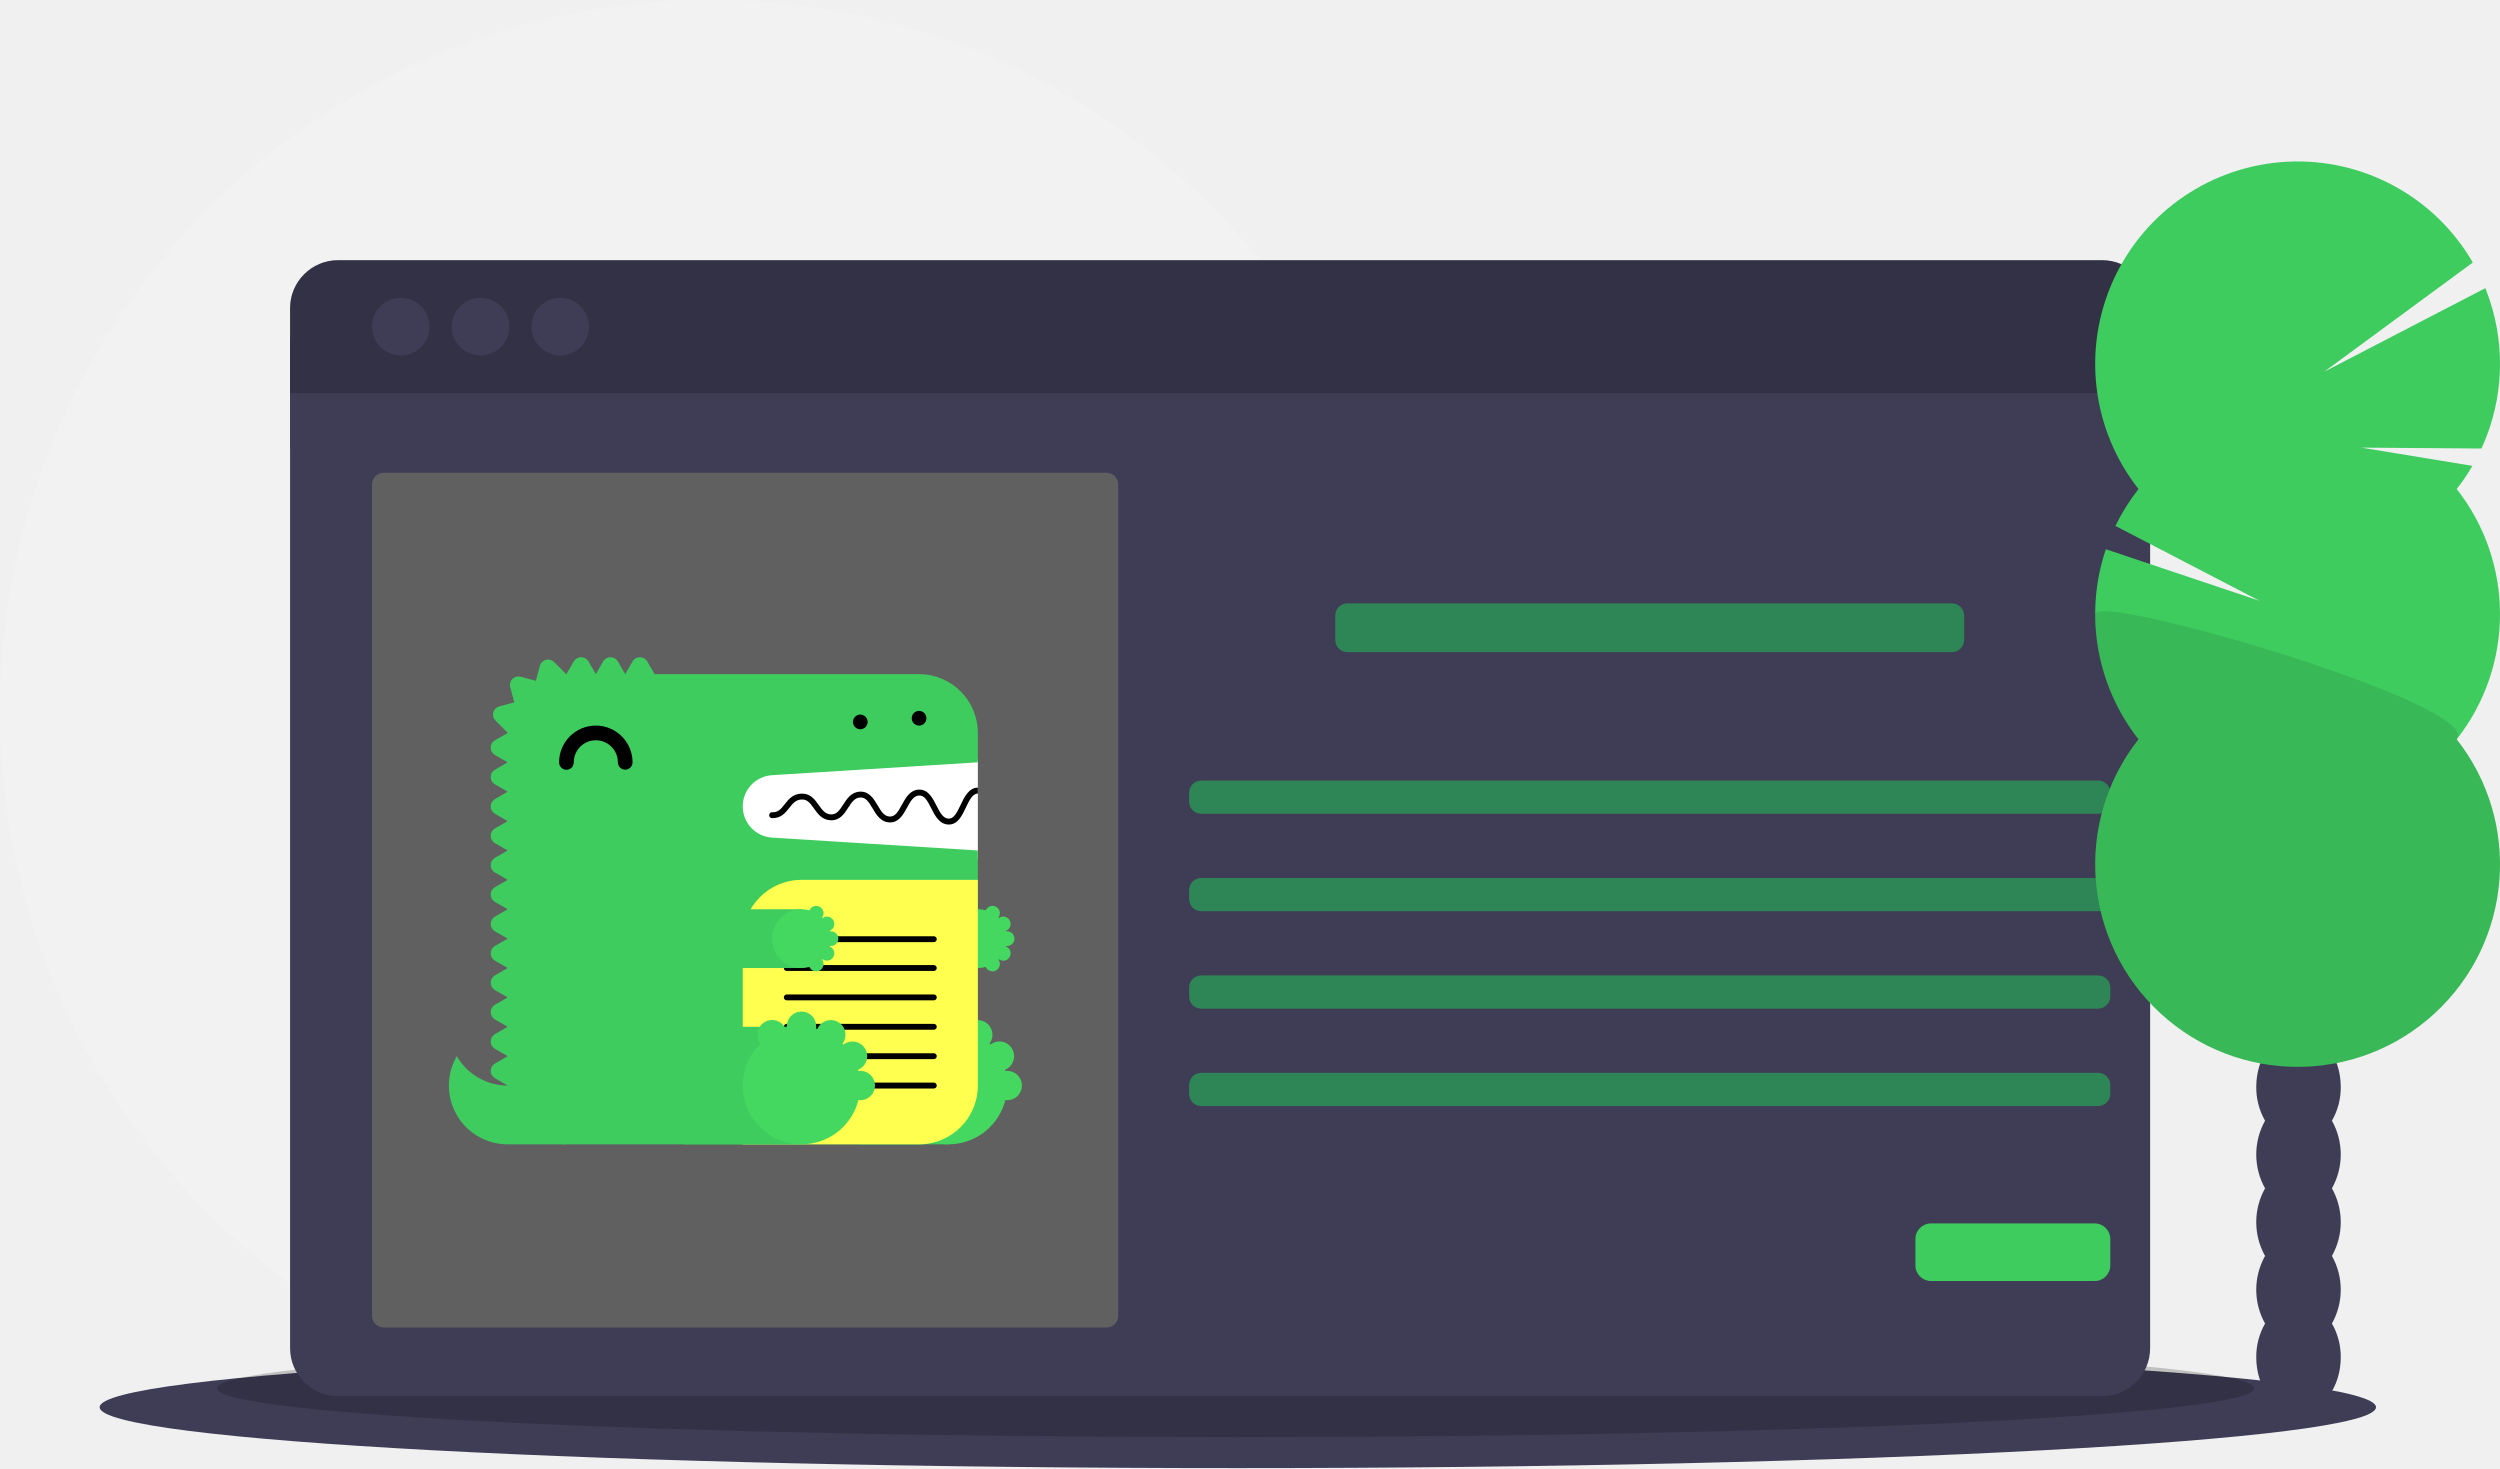
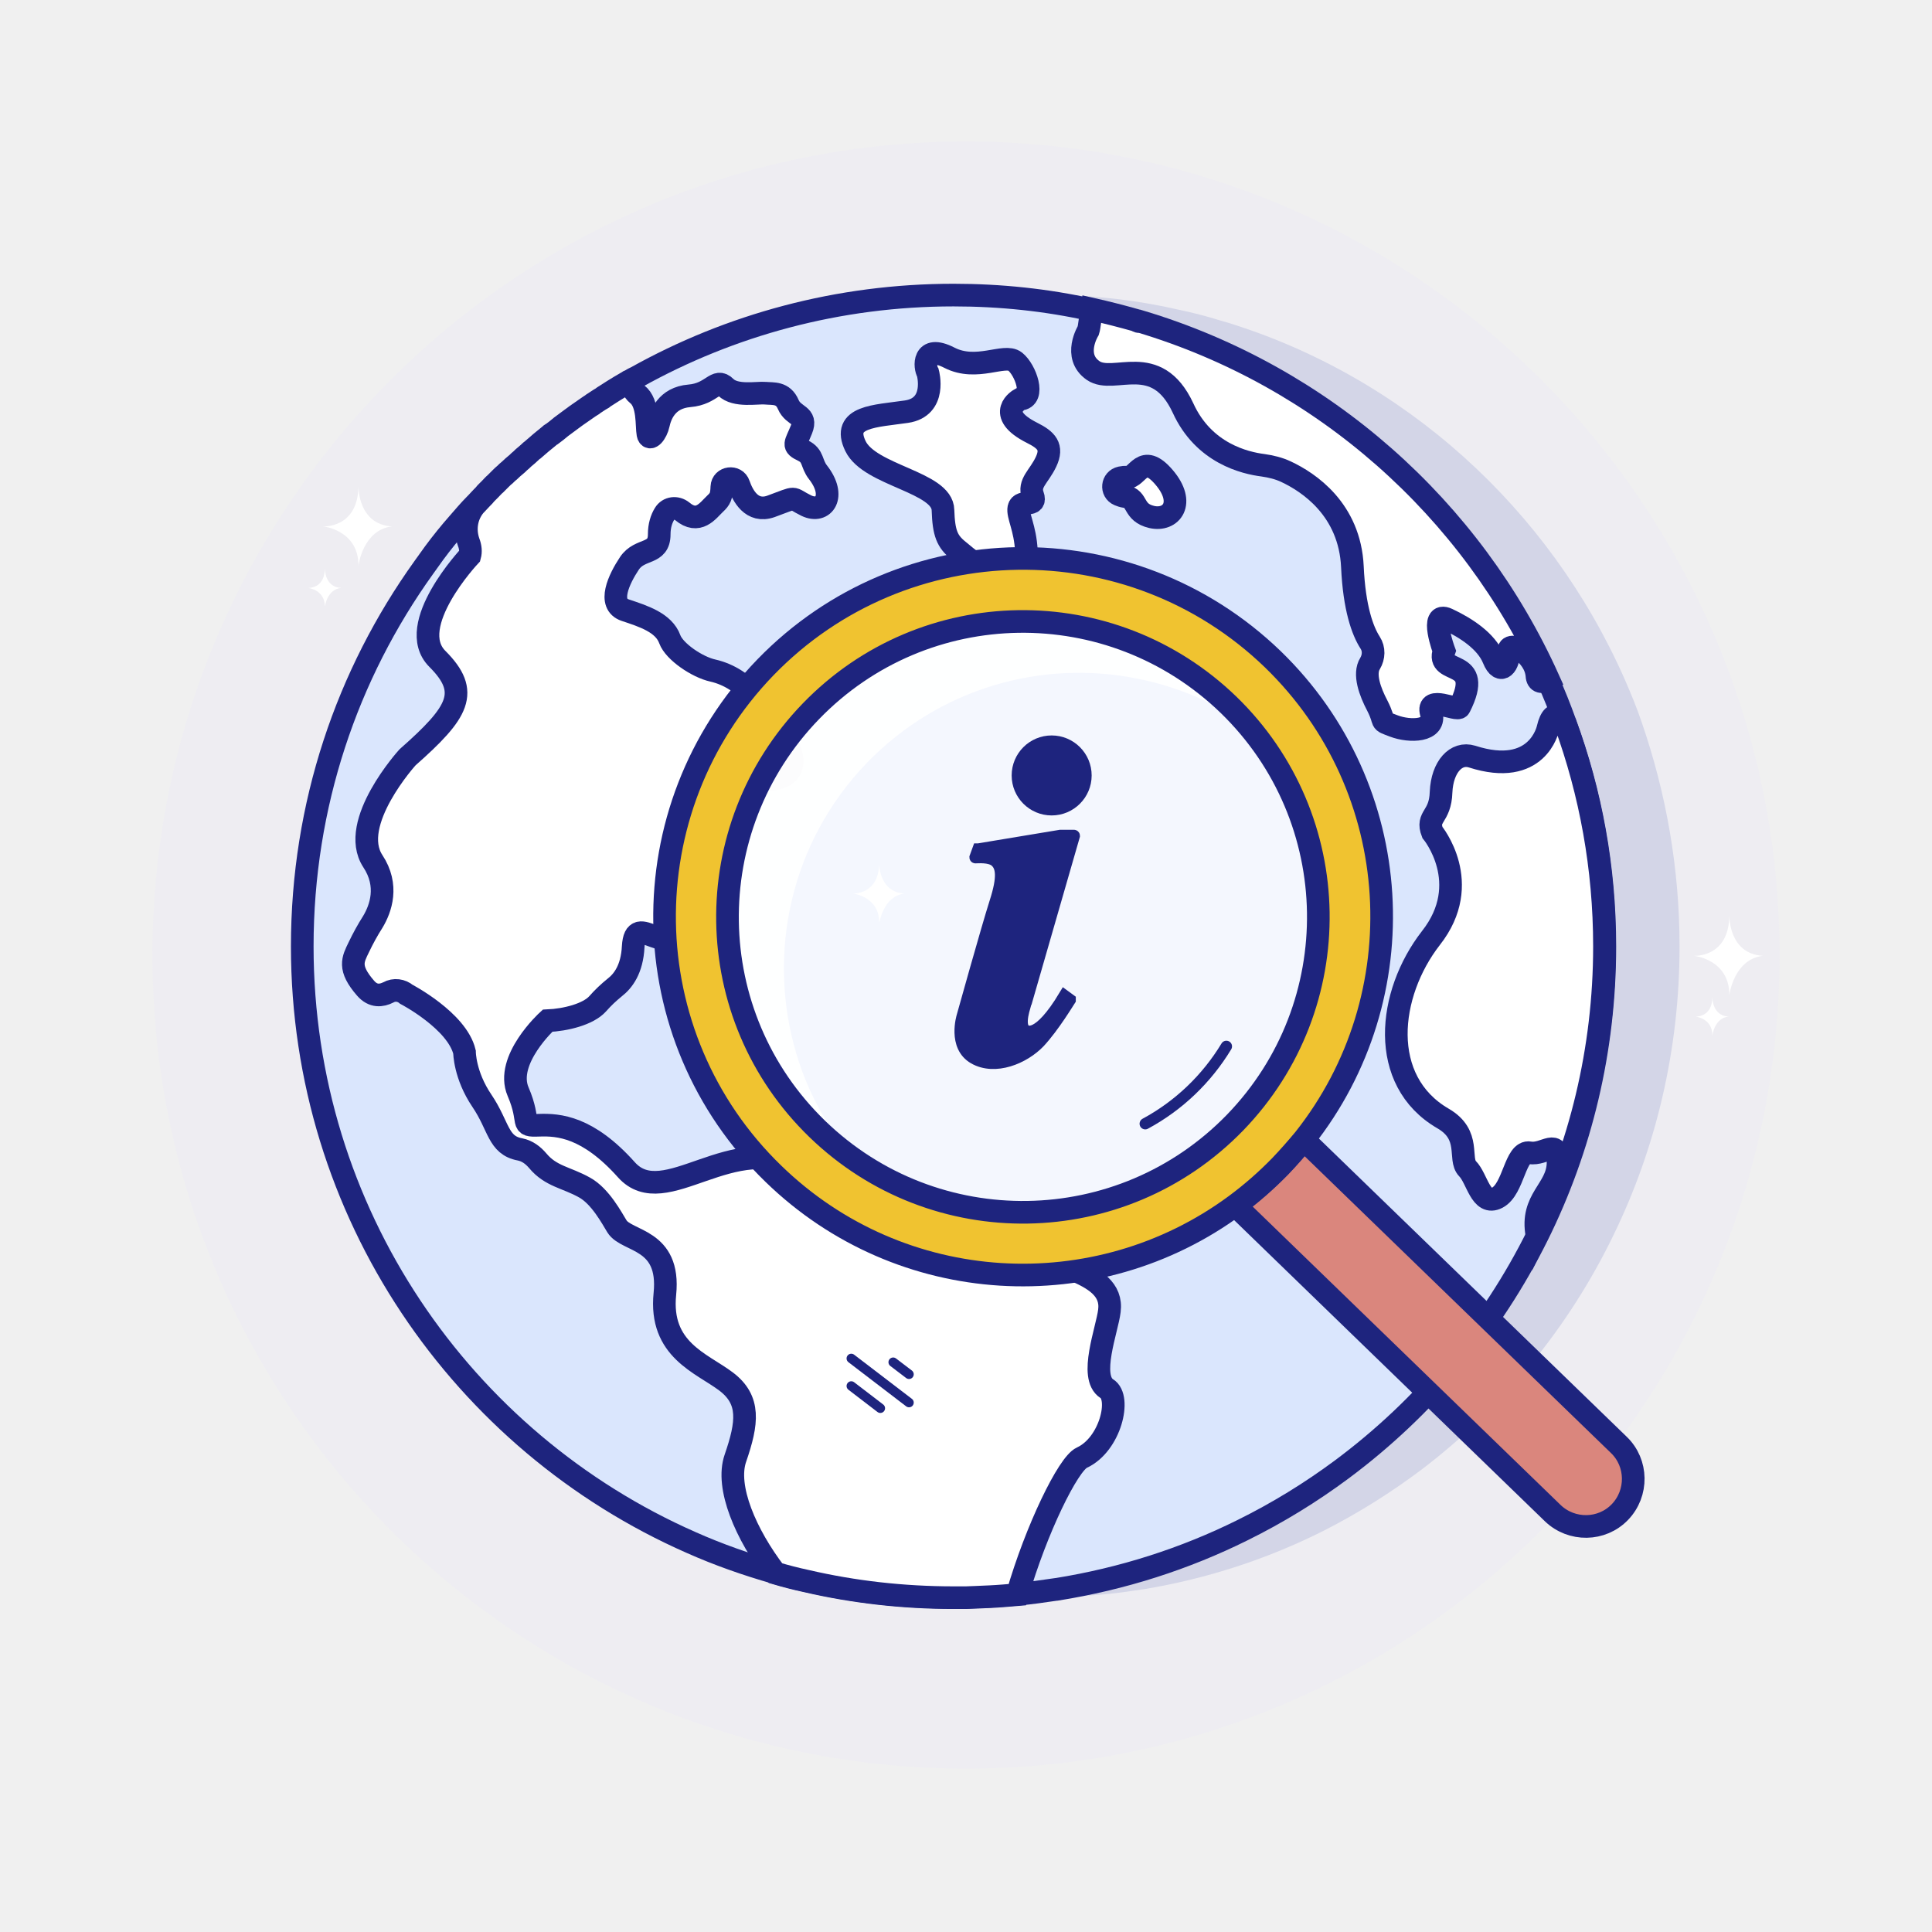
- <svg xmlns="http://www.w3.org/2000/svg" width="1129" height="663" viewBox="0 0 1129 663">
-   <circle cx="321" cy="321" r="321" fill="#f2f2f2" />
-   <ellipse cx="559" cy="635.5" rx="514" ry="27.5" fill="#3f3d56" />
-   <ellipse cx="558" cy="627" rx="460" ry="22" opacity="0.2" />
-   <rect x="131" y="152.5" width="840" height="50" fill="#3f3d56" />
-   <path d="M166.5,727.33A21.67,21.67,0,0,0,188.17,749H984.83A21.67,21.67,0,0,0,1006.5,727.33V296h-840Z" transform="translate(-35.5 -118.5)" fill="#3f3d56" />
-   <path d="M984.83,236H188.17A21.67,21.67,0,0,0,166.5,257.67V296h840V257.67A21.67,21.67,0,0,0,984.83,236Z" transform="translate(-35.5 -118.5)" fill="#3f3d56" />
-   <path d="M984.83,236H188.17A21.67,21.67,0,0,0,166.5,257.67V296h840V257.67A21.67,21.67,0,0,0,984.83,236Z" transform="translate(-35.5 -118.5)" opacity="0.2" />
-   <circle cx="181" cy="147.5" r="13" fill="#3f3d56" />
-   <circle cx="217" cy="147.5" r="13" fill="#3f3d56" />
-   <circle cx="253" cy="147.5" r="13" fill="#3f3d56" />
-   <rect x="168" y="213.5" width="337" height="386" rx="5.335" fill="#606060" />
-   <rect x="603" y="272.5" width="284" height="22" rx="5.476" fill="#2e8555" />
-   <rect x="537" y="352.5" width="416" height="15" rx="5.476" fill="#2e8555" />
-   <rect x="537" y="396.5" width="416" height="15" rx="5.476" fill="#2e8555" />
-   <rect x="537" y="440.5" width="416" height="15" rx="5.476" fill="#2e8555" />
-   <rect x="537" y="484.5" width="416" height="15" rx="5.476" fill="#2e8555" />
-   <rect x="865" y="552.5" width="88" height="26" rx="7.028" fill="#3ecc5f" />
-   <path d="M1088.603,624.616a30.114,30.114,0,0,0,3.983-15.266c0-13.797-8.544-24.981-19.083-24.981s-19.083,11.184-19.083,24.981a30.114,30.114,0,0,0,3.983,15.266,31.248,31.248,0,0,0,0,30.532,31.248,31.248,0,0,0,0,30.532,31.248,31.248,0,0,0,0,30.532,30.114,30.114,0,0,0-3.983,15.266c0,13.797,8.544,24.981,19.083,24.981s19.083-11.184,19.083-24.981a30.114,30.114,0,0,0-3.983-15.266,31.248,31.248,0,0,0,0-30.532,31.248,31.248,0,0,0,0-30.532,31.248,31.248,0,0,0,0-30.532Z" transform="translate(-35.5 -118.5)" fill="#3f3d56" />
-   <ellipse cx="1038.003" cy="460.318" rx="19.083" ry="24.981" fill="#3f3d56" />
-   <ellipse cx="1038.003" cy="429.786" rx="19.083" ry="24.981" fill="#3f3d56" />
-   <path d="M1144.939,339.345a91.611,91.611,0,0,0,7.107-10.461l-50.141-8.235,54.229.403a91.566,91.566,0,0,0,1.746-72.426l-72.754,37.741,67.097-49.321a91.413,91.413,0,1,0-150.971,102.298,91.458,91.458,0,0,0-10.425,16.669l65.087,33.814-69.4-23.292a91.46,91.46,0,0,0,14.738,85.837,91.406,91.406,0,1,0,143.689,0,91.418,91.418,0,0,0,0-113.029Z" transform="translate(-35.5 -118.5)" fill="#3ecc5f" fill-rule="evenodd" />
-   <path d="M981.688,395.859a91.013,91.013,0,0,0,19.561,56.514,91.406,91.406,0,1,0,143.689,0C1157.19,436.821,981.688,385.6,981.688,395.859Z" transform="translate(-35.5 -118.5)" opacity="0.1" />
-   <path d="M365.62,461.436H477.094v45.12H365.62Z" transform="translate(-35.5 -118.5)" fill="#fff" fill-rule="evenodd" />
-   <path d="M264.763,608.741a26.509,26.509,0,0,1-22.962-13.271,26.51,26.51,0,0,0,22.962,39.812H291.304V608.741Z" transform="translate(-35.5 -118.5)" fill="#3ecc5f" fill-rule="evenodd" />
-   <path d="M384.172,468.571l92.922-5.807V449.493a26.541,26.541,0,0,0-26.541-26.541H331.116l-3.318-5.746a3.83,3.83,0,0,0-6.635,0l-3.318,5.746-3.318-5.746a3.83,3.83,0,0,0-6.635,0l-3.318,5.746L301.257,417.205a3.83,3.83,0,0,0-6.635,0L291.304,422.951c-.029,0-.056.004-.086.004l-5.497-5.495a3.829,3.829,0,0,0-6.407,1.717l-1.817,6.773L270.607,424.103a3.83,3.83,0,0,0-4.691,4.693l1.845,6.891-6.771,1.814a3.832,3.832,0,0,0-1.72,6.41l5.497,5.497c0,.028-.004.056-.004.085l-5.746,3.318a3.83,3.83,0,0,0,0,6.635l5.746,3.318L259.016,466.081a3.83,3.83,0,0,0,0,6.635l5.746,3.318-5.746,3.318a3.83,3.83,0,0,0,0,6.635l5.746,3.318-5.746,3.318a3.83,3.83,0,0,0,0,6.635l5.746,3.318-5.746,3.318a3.83,3.83,0,0,0,0,6.635l5.746,3.318-5.746,3.318a3.83,3.83,0,0,0,0,6.635l5.746,3.318-5.746,3.318a3.83,3.83,0,0,0,0,6.635l5.746,3.318-5.746,3.318a3.83,3.83,0,0,0,0,6.635l5.746,3.318L259.016,558.976a3.83,3.83,0,0,0,0,6.635l5.746,3.318-5.746,3.318a3.83,3.83,0,0,0,0,6.635l5.746,3.318-5.746,3.318a3.83,3.83,0,0,0,0,6.635l5.746,3.318-5.746,3.318a3.83,3.83,0,0,0,0,6.635l5.746,3.318A26.541,26.541,0,0,0,291.304,635.283H450.553A26.541,26.541,0,0,0,477.094,608.741V502.575l-92.922-5.807a14.126,14.126,0,0,1,0-28.198" transform="translate(-35.5 -118.5)" fill="#3ecc5f" fill-rule="evenodd" />
-   <path d="M424.011,635.283h39.812V582.2H424.011Z" transform="translate(-35.5 -118.5)" fill="#3ecc5f" fill-rule="evenodd" />
-   <path d="M490.365,602.106a6.602,6.602,0,0,0-.848.085c-.05-.199-.098-.399-.154-.599A6.627,6.627,0,1,0,482.806,590.21q-.22-.225-.445-.446a6.624,6.624,0,1,0-11.397-6.564c-.196-.056-.394-.102-.591-.153a6.64,6.64,0,1,0-13.101,0c-.196.05-.394.097-.591.153a6.628,6.628,0,1,0-11.397,6.564,26.528,26.528,0,1,0,44.231,25.528,6.621,6.621,0,1,0,.848-13.186" transform="translate(-35.5 -118.5)" fill="#44d860" fill-rule="evenodd" />
-   <path d="M437.282,555.658H477.094V529.117H437.282Z" transform="translate(-35.5 -118.5)" fill="#3ecc5f" fill-rule="evenodd" />
-   <path d="M490.365,545.705a3.318,3.318,0,0,0,0-6.635,3.411,3.411,0,0,0-.423.042c-.027-.1-.049-.199-.077-.299a3.319,3.319,0,0,0-1.278-6.379,3.282,3.282,0,0,0-2.001.687q-.109-.113-.223-.223a3.282,3.282,0,0,0,.671-1.983,3.318,3.318,0,0,0-6.37-1.299,13.271,13.271,0,1,0,0,25.541,3.318,3.318,0,0,0,6.37-1.299,3.282,3.282,0,0,0-.671-1.983q.113-.109.223-.223a3.282,3.282,0,0,0,2.001.687,3.318,3.318,0,0,0,1.278-6.379c.028-.098.05-.199.077-.299a3.413,3.413,0,0,0,.423.042" transform="translate(-35.5 -118.5)" fill="#44d860" fill-rule="evenodd" />
-   <path d="M317.845,466.081a3.318,3.318,0,0,1-3.318-3.318,9.953,9.953,0,1,0-19.906,0,3.318,3.318,0,1,1-6.635,0,16.588,16.588,0,1,1,33.177,0,3.318,3.318,0,0,1-3.318,3.318" transform="translate(-35.5 -118.5)" fill-rule="evenodd" />
-   <path d="M370.928,635.283h79.624A26.541,26.541,0,0,0,477.094,608.741v-92.895H397.47a26.541,26.541,0,0,0-26.541,26.541Z" transform="translate(-35.5 -118.5)" fill="#ffff50" fill-rule="evenodd" />
-   <path d="M457.214,556.985H390.808a1.327,1.327,0,0,1,0-2.654h66.407a1.327,1.327,0,0,1,0,2.654m0,26.541H390.808a1.327,1.327,0,1,1,0-2.654h66.407a1.327,1.327,0,0,1,0,2.654m0,26.541H390.808a1.327,1.327,0,1,1,0-2.654h66.407a1.327,1.327,0,0,1,0,2.654m0-66.107H390.808a1.327,1.327,0,0,1,0-2.654h66.407a1.327,1.327,0,0,1,0,2.654m0,26.295H390.808a1.327,1.327,0,0,1,0-2.654h66.407a1.327,1.327,0,0,1,0,2.654m0,26.541H390.808a1.327,1.327,0,0,1,0-2.654h66.407a1.327,1.327,0,0,1,0,2.654M477.094,474.191c-.016,0-.029-.008-.045-.007-4.101.139-6.041,4.241-7.753,7.86-1.786,3.782-3.168,6.241-5.432,6.167-2.507-.09-3.94-2.922-5.458-5.919-1.744-3.442-3.734-7.347-7.913-7.201-4.042.138-5.989,3.708-7.706,6.857-1.827,3.355-3.071,5.395-5.469,5.3-2.557-.093-3.916-2.395-5.489-5.06-1.753-2.967-3.78-6.304-7.878-6.189-3.973.137-5.925,3.165-7.648,5.839-1.822,2.827-3.099,4.549-5.527,4.447-2.618-.093-3.971-2.004-5.535-4.216-1.757-2.486-3.737-5.299-7.823-5.162-3.886.133-5.838,2.614-7.559,4.801-1.635,2.076-2.912,3.718-5.612,3.615a1.328,1.328,0,1,0-.096,2.654c4.004.134,6.032-2.389,7.793-4.628,1.562-1.985,2.91-3.699,5.564-3.789,2.556-.109,3.754,1.48,5.567,4.041,1.721,2.434,3.675,5.194,7.605,5.336,4.118.138,6.099-2.939,7.854-5.663,1.569-2.434,2.922-4.535,5.507-4.624,2.379-.089,3.675,1.792,5.501,4.885,1.721,2.916,3.671,6.219,7.68,6.365,4.147.143,6.15-3.477,7.895-6.682,1.512-2.771,2.938-5.388,5.466-5.476,2.379-.056,3.62,2.117,5.456,5.746,1.715,3.388,3.659,7.226,7.73,7.373l.224.004c4.066,0,5.996-4.081,7.704-7.689,1.512-3.198,2.942-6.211,5.397-6.334Z" transform="translate(-35.5 -118.5)" fill-rule="evenodd" />
-   <path d="M344.387,635.283h53.083V582.2H344.387Z" transform="translate(-35.5 -118.5)" fill="#3ecc5f" fill-rule="evenodd" />
-   <path d="M424.011,602.106a6.602,6.602,0,0,0-.848.085c-.05-.199-.098-.399-.154-.599A6.627,6.627,0,1,0,416.452,590.21q-.22-.225-.445-.446a6.624,6.624,0,1,0-11.397-6.564c-.196-.056-.394-.102-.591-.153a6.64,6.64,0,1,0-13.101,0c-.196.05-.394.097-.591.153a6.628,6.628,0,1,0-11.397,6.564,26.528,26.528,0,1,0,44.231,25.528,6.621,6.621,0,1,0,.848-13.186" transform="translate(-35.5 -118.5)" fill="#44d860" fill-rule="evenodd" />
-   <path d="M344.387,555.658h53.083V529.117H344.387Z" transform="translate(-35.5 -118.5)" fill="#3ecc5f" fill-rule="evenodd" />
-   <path d="M410.74,545.705a3.318,3.318,0,1,0,0-6.635,3.411,3.411,0,0,0-.423.042c-.027-.1-.049-.199-.077-.299a3.319,3.319,0,0,0-1.278-6.379,3.282,3.282,0,0,0-2.001.687q-.109-.113-.223-.223a3.282,3.282,0,0,0,.671-1.983,3.318,3.318,0,0,0-6.37-1.299,13.271,13.271,0,1,0,0,25.541,3.318,3.318,0,0,0,6.37-1.299,3.282,3.282,0,0,0-.671-1.983q.113-.109.223-.223a3.282,3.282,0,0,0,2.001.687,3.318,3.318,0,0,0,1.278-6.379c.028-.098.05-.199.077-.299a3.413,3.413,0,0,0,.423.042" transform="translate(-35.5 -118.5)" fill="#44d860" fill-rule="evenodd" />
-   <path d="M424.011,447.834a3.603,3.603,0,0,1-.65-.066,3.344,3.344,0,0,1-.624-.186,3.447,3.447,0,0,1-.572-.305,5.027,5.027,0,0,1-.504-.411,3.887,3.887,0,0,1-.41-.504,3.275,3.275,0,0,1-.557-1.845,3.602,3.602,0,0,1,.066-.65,3.826,3.826,0,0,1,.184-.624,3.489,3.489,0,0,1,.307-.571,3.197,3.197,0,0,1,.914-.916,3.447,3.447,0,0,1,.572-.305,3.344,3.344,0,0,1,.624-.186,3.069,3.069,0,0,1,1.301,0,3.223,3.223,0,0,1,1.194.491,5.028,5.028,0,0,1,.504.411,4.88,4.88,0,0,1,.411.504,3.382,3.382,0,0,1,.305.571,3.478,3.478,0,0,1,.252,1.274A3.364,3.364,0,0,1,426.36,446.865a5.027,5.027,0,0,1-.504.411,3.306,3.306,0,0,1-1.845.557m26.541-1.659a3.388,3.388,0,0,1-2.35-.969,5.042,5.042,0,0,1-.41-.504,3.275,3.275,0,0,1-.557-1.845,3.387,3.387,0,0,1,.967-2.349,5.026,5.026,0,0,1,.504-.411,3.447,3.447,0,0,1,.572-.305,3.343,3.343,0,0,1,.624-.186,3.07,3.07,0,0,1,1.301,0,3.224,3.224,0,0,1,1.194.491,5.026,5.026,0,0,1,.504.411,3.388,3.388,0,0,1,.969,2.349,3.726,3.726,0,0,1-.066.65,3.374,3.374,0,0,1-.186.624,4.715,4.715,0,0,1-.305.571,4.88,4.88,0,0,1-.411.504,5.026,5.026,0,0,1-.504.411,3.305,3.305,0,0,1-1.845.557" transform="translate(-35.5 -118.5)" fill-rule="evenodd" />
+ <svg xmlns="http://www.w3.org/2000/svg" id="Layer_1" style="enable-background:new 0 0 512 512;" version="1.1" viewBox="0 0 512 512" xml:space="preserve">
+   <style type="text/css">
+ 	.st0{fill:#EEEDF2;}
+ 	.st1{fill:none;stroke:#1E247E;stroke-width:6;stroke-linecap:round;stroke-miterlimit:10;}
+ 	.st2{fill:#EFC12F;stroke:#1E247E;stroke-width:6;stroke-linecap:round;stroke-miterlimit:10;}
+ 	.st3{fill:none;stroke:#1E247E;stroke-width:3;stroke-linecap:round;stroke-miterlimit:10;}
+ 	.st4{fill:#FFFFFF;stroke:#1E247E;stroke-width:3;stroke-linecap:round;stroke-miterlimit:10;}
+ 	.st5{fill:#FCF5F2;stroke:#1E247E;stroke-width:5;stroke-linecap:round;stroke-miterlimit:10;}
+ 	.st6{fill:#FCF5F2;stroke:#1E247E;stroke-width:6;stroke-linecap:round;stroke-miterlimit:10;}
+ 	.st7{fill:#1E247E;}
+ 	.st8{fill:none;stroke:#1E247E;stroke-width:4;stroke-linecap:round;stroke-miterlimit:10;}
+ 	.st9{fill:#EAB8B1;}
+ 	.st10{fill:#DC9695;stroke:#1E247E;stroke-width:4;stroke-linecap:round;stroke-miterlimit:10;}
+ 	.st11{fill:#EECED1;stroke:#1E247E;stroke-width:3;stroke-linecap:round;stroke-miterlimit:10;}
+ 	.st12{fill:#CB7272;stroke:#1E247E;stroke-width:3;stroke-linecap:round;stroke-miterlimit:10;}
+ 	.st13{fill:#D3D5E7;stroke:#1E247E;stroke-width:6;stroke-linecap:round;stroke-miterlimit:10;}
+ 	.st14{fill:#D3D5E7;}
+ 	.st15{fill:#FFFFFF;stroke:#1E247E;stroke-width:5;stroke-linecap:round;stroke-miterlimit:10;}
+ 	.st16{fill:#FFFFFF;stroke:#1E247E;stroke-width:4;stroke-linecap:round;stroke-miterlimit:10;}
+ 	.st17{fill:#ECECEE;}
+ 	.st18{fill:#DA867D;stroke:#1E247E;stroke-width:4;stroke-linecap:round;stroke-miterlimit:10;}
+ 	.st19{fill:#FCF5F2;stroke:#1E247E;stroke-width:4;stroke-linecap:round;stroke-miterlimit:10;}
+ 	.st20{fill:#69AEF8;stroke:#1E247E;stroke-width:6;stroke-linecap:round;stroke-miterlimit:10;}
+ 	.st21{opacity:0.4;fill:#FFFFFF;}
+ 	.st22{opacity:0.7;fill:#FFFFFF;}
+ 	.st23{fill:#69ADF7;stroke:#1E247E;stroke-width:2.5;stroke-linecap:round;stroke-miterlimit:10;}
+ 	.st24{fill:none;stroke:#FFFFFF;stroke-width:7;stroke-linecap:round;stroke-miterlimit:10;}
+ 	.st25{fill:#FFFFFF;stroke:#1E247E;stroke-width:6;stroke-linecap:round;stroke-miterlimit:10;}
+ 	.st26{fill:#DBE7FE;}
+ 	.st27{fill:#D3D5E7;stroke:#1E247E;stroke-width:5;stroke-linecap:round;stroke-miterlimit:10;}
+ 	.st28{fill:#DD9796;stroke:#1E247E;stroke-width:3;stroke-linecap:round;stroke-miterlimit:10;}
+ 	.st29{fill:#EECED1;stroke:#1E247E;stroke-width:2.5;stroke-linecap:round;stroke-miterlimit:10;}
+ 	.st30{fill:#CB7272;stroke:#1E247E;stroke-width:2.5;stroke-linecap:round;stroke-miterlimit:10;}
+ 	.st31{fill:#DBE7FE;stroke:#1E247E;stroke-width:5;stroke-linecap:round;stroke-miterlimit:10;}
+ 	.st32{fill:#69AEF8;stroke:#1E247E;stroke-width:5;stroke-linecap:round;stroke-miterlimit:10;}
+ 	.st33{fill:#DAE6FD;stroke:#1E247E;stroke-width:6;stroke-miterlimit:10;}
+ 	.st34{fill:#FFFFFF;stroke:#1E247E;stroke-width:6;stroke-miterlimit:10;}
+ 	.st35{opacity:0.69;fill:#FFFFFF;}
+ 	.st36{opacity:0.95;fill:#FFFFFF;}
+ 	.st37{fill:#DA867D;stroke:#1E247E;stroke-width:6;stroke-linecap:round;stroke-miterlimit:10;}
+ 	.st38{fill:#F0C330;stroke:#1E247E;stroke-width:6;stroke-linecap:round;stroke-miterlimit:10;}
+ 	.st39{fill:#1E247E;stroke:#1E247E;stroke-width:3;stroke-linecap:round;stroke-miterlimit:10;}
+ 	.st40{fill:#FFFFFF;}
+ 	.st41{fill:#DBE7FE;stroke:#1E247E;stroke-width:6;stroke-linecap:round;stroke-miterlimit:10;}
+ 	.st42{fill:#F1F6FF;}
+ 	.st43{fill:#F0C330;stroke:#1E247E;stroke-width:5;stroke-linecap:round;stroke-miterlimit:10;}
+ 	.st44{fill:none;stroke:#1E247E;stroke-width:5;stroke-linecap:round;stroke-miterlimit:10;}
+ 	.st45{fill:#79CAA1;stroke:#1E247E;stroke-width:5;stroke-linecap:round;stroke-miterlimit:10;}
+ 	.st46{fill:#E09287;stroke:#1E247E;stroke-width:5;stroke-linecap:round;stroke-miterlimit:10;}
+ 	.st47{fill:#DA867D;stroke:#1E247E;stroke-width:5;stroke-linecap:round;stroke-miterlimit:10;}
+ 	.st48{fill:#69AEF8;stroke:#1E247E;stroke-width:5;stroke-miterlimit:10;}
+ 	.st49{fill:#D2D4E6;stroke:#1E247E;stroke-width:5;stroke-linecap:round;stroke-miterlimit:10;}
+ 	.st50{fill:#79CAA1;stroke:#1E247E;stroke-width:5;stroke-miterlimit:10;}
+ 	.st51{fill:#F0C330;stroke:#1E247E;stroke-width:6;stroke-miterlimit:10;}
+ 	.st52{fill:#EEEDF2;stroke:#FFFFFF;stroke-miterlimit:10;}
+ 	.st53{opacity:0.3;fill:#A2655F;}
+ 	.st54{fill:#79CAA1;stroke:#1E247E;stroke-width:4;stroke-linecap:round;stroke-miterlimit:10;}
+ 	.st55{fill:#F0C330;stroke:#1E247E;stroke-width:4.5;stroke-linecap:round;stroke-miterlimit:10;}
+ 	.st56{fill:#D2D4E6;}
+ 	.st57{fill:#FFFFFF;stroke:#1E247E;stroke-width:5.783;stroke-linejoin:round;stroke-miterlimit:10;}
+ 	.st58{fill:#DA867D;stroke:#1E247E;stroke-width:5.783;stroke-linejoin:round;stroke-miterlimit:10;}
+ 	.st59{fill:none;stroke:#1E247E;stroke-width:2.891;stroke-linecap:round;stroke-linejoin:round;stroke-miterlimit:10;}
+ 	.st60{fill:none;stroke:#1E247E;stroke-width:2.409;stroke-linecap:round;stroke-miterlimit:10;}
+ 	.st61{fill:#EBEBED;}
+ 	.st62{fill:#FBF2ED;stroke:#1E247E;stroke-width:4.5;stroke-linecap:round;stroke-miterlimit:10;}
+ 	.st63{fill:#D3D5E7;stroke:#1E247E;stroke-width:4.5;stroke-linecap:round;stroke-miterlimit:10;}
+ 	.st64{fill:none;stroke:#1E247E;stroke-width:2.5;stroke-linecap:round;stroke-miterlimit:10;}
+ 	.st65{fill:#DA867D;stroke:#1E247E;stroke-width:4.5;stroke-linecap:round;stroke-miterlimit:10;}
+ 	.st66{fill:none;stroke:#FFFFFF;stroke-width:4;stroke-linecap:round;stroke-linejoin:round;stroke-miterlimit:10;}
+ 	.st67{fill:none;stroke:#FFFFFF;stroke-width:3;stroke-linecap:round;stroke-miterlimit:10;}
+ 	.st68{fill:#79CAA1;stroke:#1E247E;stroke-width:6;stroke-linecap:round;stroke-miterlimit:10;}
+ 	.st69{opacity:0.3;fill:#FFFFFF;}
+ 	.st70{fill:none;stroke:#FFFFFF;stroke-width:6;stroke-linecap:round;stroke-miterlimit:10;}
+ 	.st71{fill:#DBE7FE;stroke:#1E247E;stroke-width:6;stroke-miterlimit:10;}
+ 	.st72{fill:#DA867D;stroke:#1E247E;stroke-width:5;stroke-miterlimit:10;}
+ 	.st73{fill:#F5F5F7;stroke:#1E247E;stroke-width:5;stroke-miterlimit:10;}
+ 	.st74{fill:#D5D6DE;stroke:#1E247E;stroke-width:5;stroke-miterlimit:10;}
+ 	.st75{fill:#D3D5E7;stroke:#1E247E;stroke-width:3;stroke-linecap:round;stroke-miterlimit:10;}
+ 	.st76{fill:#79CAA1;}
+ 	.st77{fill:none;stroke:#1E247E;stroke-width:2.7;stroke-linecap:round;stroke-miterlimit:10;}
+ 	.st78{fill:#69AEF8;}
+ </style>
+   <g>
+     <g id="Search">
+       <circle class="st0" cx="256" cy="253.1" id="Background_2_" r="215.6" />
+       <g id="Globe_1_">
+         <path class="st14" d="M445.1,250.8c0,27.5-6.3,53.5-17.5,76.5c-11.9,24.6-29.4,45.8-50.8,62.1      c-8.1,6.1-16.7,11.5-25.7,16.1c-15,7.6-31.2,12.9-48.2,15.7c0,0,0,0-0.1,0c-3.3,0.5-6.7,1-10,1.3c-1.2,0.1-2.4,0.2-3.5,0.3      c-2.4,0.2-4.8,0.3-7.2,0.4c-0.9,0-1.7,0.1-2.6,0.1c-1.1,0-2.2,0-3.2,0c-13.1,0-25.9-1.5-38.2-4.4c-2.7-0.6-5.4-1.3-8-2.1      c-7.5-2.2-14.8-4.8-21.8-8c-59.4-26.7-100.9-87.4-100.9-158c0-37.5,11.7-72.1,31.5-100.4c0.9-1.3,1.8-2.6,2.8-3.9      c2-2.7,4-5.3,6.1-7.8c1.4-1.7,2.9-3.4,4.4-5c0.1-0.1,0.2-0.2,0.3-0.3c0.5-0.5,1-1.1,1.5-1.6c0.4-0.4,0.7-0.8,1.1-1.2      c0.3-0.4,0.7-0.7,1-1.1c0.5-0.5,0.9-1,1.4-1.4c0.5-0.5,0.9-0.9,1.4-1.4c0.4-0.4,0.8-0.8,1.2-1.1c0.4-0.4,0.7-0.7,1.1-1      c0.6-0.6,1.1-1.1,1.7-1.6c0.4-0.3,0.7-0.7,1.1-1c0.4-0.3,0.7-0.7,1-1c0.6-0.5,1.2-1,1.8-1.6c0.1-0.1,0.3-0.2,0.4-0.3      c0.7-0.6,1.4-1.3,2.2-1.9c0.7-0.6,1.4-1.2,2.2-1.8c0.2-0.2,0.4-0.4,0.7-0.5c0.8-0.6,1.6-1.2,2.4-1.9c0.9-0.7,1.8-1.3,2.7-2      c0.9-0.7,1.8-1.3,2.7-2c0.9-0.6,1.8-1.3,2.7-1.9c0,0,0.1-0.1,0.1-0.1c0.8-0.5,1.6-1.1,2.4-1.6c0.1-0.1,0.3-0.2,0.4-0.3      c0.8-0.5,1.7-1.1,2.5-1.6c1.1-0.7,2.3-1.4,3.4-2.1c0.8-0.5,1.7-1,2.5-1.5c24.4-13.9,52.4-21.8,82.3-21.8      c12.2,0,24.2,1.3,35.6,3.9c3.9,0.8,7.8,1.8,11.6,3c0.4,0.1,0.7,0.2,1.1,0.3c47.3,14.4,85.9,49.4,105.9,94.8      c1.6,3.7,3.2,7.5,4.5,11.4c0,0,0,0,0,0C441.5,210.1,445.1,230,445.1,250.8z" id="Shadow_10_" />
+         <g id="Globe">
+           <path class="st33" d="M425.3,250.8c0,27.5-6.4,53.5-17.8,76.5c-12.2,24.6-30,45.8-51.9,62.1       c-8.2,6.1-17,11.5-26.3,16.1c-15.3,7.6-31.8,12.9-49.3,15.7c0,0-0.1,0-0.1,0c-3.4,0.5-6.8,1-10.3,1.3c-1.2,0.1-2.4,0.2-3.6,0.3       c-2.4,0.2-4.9,0.3-7.4,0.4c-0.9,0-1.7,0.1-2.6,0.1c-1.1,0-2.2,0-3.3,0c-13.4,0-26.5-1.5-39-4.4c-2.8-0.6-5.5-1.3-8.2-2.1       c-7.7-2.2-15.1-4.8-22.3-8c-60.7-26.7-103.1-87.4-103.1-158c0-37.5,11.9-72.1,32.2-100.4c0.9-1.3,1.9-2.6,2.8-3.9       c2-2.7,4.1-5.3,6.3-7.8c1.5-1.7,2.9-3.4,4.5-5c0.1-0.1,0.2-0.2,0.3-0.3c0.5-0.5,1-1.1,1.5-1.6c0.4-0.4,0.8-0.8,1.1-1.2       c0.4-0.4,0.7-0.7,1.1-1.1c0.5-0.5,0.9-1,1.4-1.4c0.5-0.5,0.9-0.9,1.4-1.4c0.4-0.4,0.8-0.8,1.2-1.1c0.4-0.4,0.7-0.7,1.1-1       c0.6-0.6,1.2-1.1,1.8-1.6c0.4-0.3,0.7-0.7,1.1-1c0.4-0.3,0.7-0.7,1.1-1c0.6-0.5,1.2-1,1.8-1.6c0.1-0.1,0.3-0.2,0.4-0.3       c0.7-0.6,1.5-1.3,2.2-1.9c0.7-0.6,1.5-1.2,2.2-1.8c0.2-0.2,0.4-0.4,0.7-0.5c0.8-0.6,1.6-1.2,2.4-1.9c0.9-0.7,1.8-1.3,2.7-2       c0.9-0.7,1.8-1.3,2.8-2c0.9-0.6,1.8-1.3,2.8-1.9c0,0,0.1-0.1,0.1-0.1c0.8-0.5,1.6-1.1,2.5-1.6c0.1-0.1,0.3-0.2,0.4-0.3       c0.8-0.5,1.7-1.1,2.5-1.6c1.1-0.7,2.3-1.4,3.5-2.1c0.4-0.3,0.8-0.5,1.3-0.7c0.4-0.3,0.9-0.5,1.3-0.7       c24.9-13.9,53.6-21.8,84.1-21.8c12.5,0,24.7,1.3,36.4,3.9c4,0.8,8,1.8,11.8,3c0.4,0.1,0.7,0.2,1.1,0.3       c48.3,14.4,87.8,49.4,108.2,94.8c1.7,3.7,3.2,7.5,4.6,11.4c0,0,0,0,0,0C421.6,210.1,425.3,230,425.3,250.8z" id="Shape_9_" />
+           <g id="Continents">
+             <path class="st34" d="M286.7,386.3c-3.6,1.6-12.1,19-17.1,36.3c-1.2,0.1-2.4,0.2-3.6,0.3c-2.4,0.2-4.9,0.3-7.4,0.4        c-0.9,0-1.7,0.1-2.6,0.1c-1.1,0-2.2,0-3.3,0c-13.4,0-26.5-1.5-39-4.4c-2.8-0.6-5.5-1.3-8.2-2.1c-7.8-10.2-13.3-22.8-10.6-30.5        c3.2-9.3,4-15.4-2.5-20.3c-6.5-4.9-17.7-8.4-16.2-23.2c1.5-14.8-10.1-13.7-12.7-17.9c-1.3-2.1-4.4-8-8.6-10.3        c-4.8-2.7-8.9-2.9-12.4-7.1c-1.2-1.4-2.7-2.6-4.7-3c-5.9-1.1-5.5-6.1-10.1-12.9c-4.6-6.8-4.6-12.9-4.6-12.9        c-2-8.3-15.4-15.3-15.4-15.3c-1.3-1.1-3.2-1.4-4.8-0.5c-1.8,0.9-4,1.2-6-1.1c-4.7-5.4-3.4-7.6-1.8-10.9        c1.1-2.3,2.3-4.5,3.7-6.7c2.1-3.5,4.3-9.6,0-16.1c-6.6-10.1,9.2-27.5,9.2-27.5c13.6-12,16.7-17.3,7.9-26.1        c-8.8-8.8,8.6-27.3,8.6-27.3c0.3-1.1,0.2-2.3-0.3-3.6c-1.2-3.4-0.6-7.1,1.7-9.8c0.1-0.1,0.2-0.2,0.3-0.3        c0.5-0.5,1-1.1,1.5-1.6c0.4-0.4,0.8-0.8,1.1-1.2c0.4-0.4,0.7-0.7,1.1-1.1c0.5-0.5,0.9-1,1.4-1.4c0.5-0.5,0.9-0.9,1.4-1.4        c0.4-0.4,0.8-0.8,1.2-1.1c0.4-0.4,0.7-0.7,1.1-1c0.6-0.6,1.2-1.1,1.8-1.6c0.4-0.3,0.7-0.7,1.1-1c0.4-0.3,0.7-0.7,1.1-1        c0.6-0.5,1.2-1,1.8-1.6c0.1-0.1,0.3-0.2,0.4-0.3c0.7-0.6,1.5-1.3,2.2-1.9c0.7-0.6,1.5-1.2,2.2-1.8c0.2-0.2,0.4-0.4,0.7-0.5        c0.8-0.6,1.6-1.2,2.4-1.9c0.9-0.7,1.8-1.3,2.7-2c0.9-0.7,1.8-1.3,2.8-2c0.9-0.6,1.8-1.3,2.8-1.9c0,0,0.1-0.1,0.1-0.1        c0.8-0.5,1.6-1.1,2.5-1.6c0.1-0.1,0.3-0.2,0.4-0.3c0.8-0.5,1.7-1.1,2.5-1.6c1.1-0.7,2.3-1.4,3.5-2.1c0.4-0.3,0.8-0.5,1.3-0.7        c0.1,1.4,0.5,2.7,1.6,3.6c3,2.3,2.4,8.4,2.8,10.5c0.4,2.1,2.3-0.2,2.8-2.6c0.5-2.3,2.1-7,8.2-7.5c6.1-0.5,7-4.9,9.6-2.3        c2.6,2.6,8.4,1.4,10.5,1.6c2.1,0.2,4.7-0.3,6.1,3c1.4,3.3,5.1,2.6,3.5,6.6c-1.6,4-2.5,4.2,0.4,5.6c2.9,1.4,2.1,3.4,4,5.8        c4.9,6.3,1.5,11-3.1,8.8c-4.5-2.2-2-2.5-9.4,0.2c-5.1,1.8-7.5-2.9-8.5-5.8c-0.8-2.4-4.4-1.9-4.5,0.6c-0.1,2.5-0.4,3.2-1.8,4.5        c-1.9,1.8-4.4,5.6-8.7,2c-1.5-1.2-3.7-1-4.7,0.7c-0.8,1.3-1.4,3.1-1.4,5.4c0,5.6-5.1,3.5-7.9,7.7c-2.8,4.2-5.9,10.8-1.1,12.4        c4.8,1.6,10.2,3.3,11.8,7.7c1.2,3.3,7.3,7.4,11.4,8.3c4.4,1,8.3,3.6,11.1,7.1c1.6,1.9,3.4,4.3,5.6,7.3        c10.5,14.6-1.5,14.4-1.5,14.4s-13.7,1.1-13.1,12.8c0.6,11.7,3.2,17.6-5.9,26.6c-9.1,9.1-16.7-4.9-17.3,5        c-0.3,6-2.7,9.1-4.9,10.8c-1.6,1.3-3.1,2.7-4.5,4.3c-2.5,2.8-8.5,4.3-13.3,4.5c0,0-11.4,10.4-7.8,18.8        c3.6,8.4,0.2,9.1,5.5,8.9c5.3-0.2,13,0.4,23.2,11.8c10.2,11.4,28.2-11.1,47,0c18.9,11.1,17.4,9,22.8,14.4        c5.3,5.4,20.4-5.4,29.9,3c0.3,0.3,0.6,0.5,0.9,0.8c8.6,7.6,28.9,7.8,27.4,19.2c-0.6,5-5.5,17.5-0.7,20.6        C297.2,370.3,294.3,382.8,286.7,386.3z" />
+             <path class="st34" d="M249.9,135.2c0.2,6.1,1.1,8.3,4.1,10.7c3,2.5,4.3,3.5,6.3,4.7c0,0,4.6,2.6,4.6,2.6        c1.9,1.1,7.2-5,7.1-7.2c-0.3-6.1-2.4-9.4-2-11.4c0.5-2.3,4.9,0,3.7-3.3c-1.2-3.3,1.6-4.9,3.5-8.9s0.1-5.8-3.7-7.7        c-10.1-5.1-3.2-8.9-3.2-8.9c4.2-0.2,1.5-7.8-1.3-10s-10.2,2.7-17.4-1c-7.2-3.7-6.6,2.6-5.7,4c0,0,2.5,9.1-5.7,10.3        c-8.2,1.2-17.3,1.2-13.5,9.1S249.8,127.7,249.9,135.2z" />
+             <path class="st34" d="M296.5,131.1c-2.1-0.9-1.8-4,0.5-4.5c0.5-0.1,1.1-0.2,1.7-0.1c2.8,0.2,4-6.8,9.8,0        c5.8,6.8,1.9,11.7-3.3,10.5c-5.1-1.2-3.5-4.9-7-5.4C297.5,131.5,297,131.3,296.5,131.1z" />
+             <path class="st34" d="M334.7,123.3c2.1,0.3,4.2,0.8,6.1,1.7c6,2.8,16.9,10,17.6,25.2c0.5,11,2.7,17,4.7,20.1        c1.1,1.7,1,3.8,0,5.5c-1.8,2.8,0,7.6,1.9,11.2c2.5,4.9,0.2,3.8,4.4,5.4c4.2,1.6,11.3,1.5,9.9-3.4c-1.4-4.9,6.9-0.4,7.5-1.6        c6.8-13.4-6.5-8.2-4.1-14.9c0,0-4-10.7,0.9-8.4c4.9,2.3,10.3,5.8,12.2,10.5c1.9,4.7,4.2,1.4,4-1.9c-0.2-3.3,7,0.5,7.5,6.3        c0.1,1.9,1.4,2,3.1,1.1c-20.4-45.4-59.8-80.4-108.2-94.9c-0.3,0.1-0.7,0-1.1-0.3c-3.9-1.1-7.8-2.1-11.8-3        c-0.4,2.4-0.6,4.8-0.9,5.7c0,0-4.2,6.8,1.3,10.6s16.7-5.3,23.8,9.9C319,120.2,330,122.7,334.7,123.3z" />
+             <path class="st34" d="M382.4,296.4c7.6,4.4,4,10.7,6.5,13.3c2.6,2.6,3.5,10,7.9,7.7c4.4-2.3,4.7-12.6,8.6-11.9        c4,0.7,7.7-4.3,7.5,2.8c-0.2,7.1-7.4,9.4-5.6,19c11.4-23.1,17.9-49,17.9-76.5c0-20.8-3.7-40.7-10.4-59.1c0,0,0,0,0,0        c-0.1-0.2-3-5.4-4.6,1.4c0,0-2.7,13-20.1,7.4c-4.2-1.3-7.9,2.7-8.2,9.4c-0.2,6.8-4,6.3-2.3,10.7c0,0,11.1,13.4-0.4,28        C367.7,263.4,365.2,286.4,382.4,296.4z" />
+           </g>
+         </g>
+         <g id="Lines">
+           <line class="st23" id="Bottom_6_" x1="225.6" x2="233.3" y1="367.3" y2="373.2" />
+           <line class="st23" id="Middle_6_" x1="225.6" x2="240.9" y1="360" y2="371.7" />
+           <line class="st23" id="Top_6_" x1="236.7" x2="240.9" y1="361" y2="364.2" />
+         </g>
+       </g>
+       <g id="Magnifying_glass">
+         <g id="Magnifying_glass_1_">
+           <path class="st35" d="M327.3,297.5c-30.1,31-79.6,31.8-110.7,1.7c-0.3-0.3-0.5-0.5-0.8-0.8c-1-1-1.9-1.9-2.8-2.9       c-3.2-3.6-6.1-7.4-8.5-11.4c-3.6-5.9-6.4-12.2-8.4-18.6c-7.9-26.3-1.7-55.9,18.8-77c19.2-19.8,46.2-27.3,71.4-22.3       c6.1,1.2,12.2,3.2,17.9,5.8c4.5,2.1,8.8,4.7,13,7.7c1.1,0.8,2.2,1.6,3.3,2.5c1.8,1.4,3.5,2.9,5.1,4.6       C356.6,216.9,357.4,266.4,327.3,297.5z" id="Glass_1_" />
+           <path class="st36" d="M329.7,191.7c-3.4-2.3-7-4.3-10.6-6.1c-5.8-2.7-11.8-4.6-17.9-5.8       c-25.1-5-52.2,2.5-71.4,22.3c-20.4,21.1-26.6,50.7-18.8,77c1.9,6.5,4.7,12.8,8.4,18.6c2.3,3.7,4.9,7.2,7.8,10.6       c-3.8-2.5-7.4-5.5-10.8-8.7c-0.3-0.3-0.5-0.5-0.8-0.8c-1-1-1.9-1.9-2.8-2.9c-3.2-3.6-6.1-7.4-8.5-11.4       c-3.6-5.9-6.4-12.2-8.4-18.6c-7.9-26.3-1.7-55.9,18.8-77c19.2-19.8,46.2-27.3,71.4-22.3c6.1,1.2,12.2,3.2,17.9,5.8       c4.5,2.1,8.8,4.7,13,7.7c1.1,0.8,2.2,1.6,3.3,2.5c1.8,1.4,3.5,2.9,5.1,4.6C326.9,188.7,328.3,190.2,329.7,191.7z" id="Glass_shadow" />
+           <path class="st37" d="M345.5,302l83.5,80.9c5,4.8,5.1,12.8,0.3,17.8c-4.8,5-12.8,5.1-17.8,0.3l-84.1-81.5       c4.2-3.1,8.2-6.6,11.9-10.4C341.5,306.8,343.6,304.4,345.5,302z" id="Hand" />
+           <path class="st38" d="M202.9,176.8c-36.5,37.7-35.6,97.8,2.1,134.3c33.8,32.8,85.7,35.4,122.4,8.3       c4.2-3.1,8.2-6.6,11.9-10.4c2.2-2.3,4.3-4.7,6.3-7.1c30-37.8,27.1-92.9-8.3-127.2C299.6,138.3,239.4,139.2,202.9,176.8z        M327.3,297.5c-30.1,31-79.6,31.8-110.7,1.7s-31.8-79.6-1.7-110.7s79.6-31.8,110.7-1.7C356.6,216.9,357.4,266.4,327.3,297.5z" id="Lens" />
+         </g>
+         <g id="Information_sign">
+           <path class="st39" d="M282.1,263.8l1.5,1.1c0,0,0,0.1,0,0.1c-0.4,0.6-4.3,7.1-8.1,11.2       c-4.1,4.3-11.8,7.5-17.4,4.3c-5.6-3.2-3.1-11.2-3.1-11.2s6.5-23.3,8.7-30.2c2.2-6.8,1.7-9.5,0-10.9c-1.5-1.2-4.6-0.9-5.2-0.9       c0,0-0.1,0-0.1-0.1l0.8-2.2c0,0,0,0,0.1,0l21.7-3.6c0.1,0,0.1,0,0.2,0h3.4c0,0,0.1,0,0.1,0.1l-12.8,44.4c0,0,0,0,0,0       c0,0.1-2.3,6,0,7.2C271.9,273,274.9,275.8,282.1,263.8C282.1,263.8,282.1,263.8,282.1,263.8z" id="Bottom_5_" />
+           <circle class="st39" cx="278.7" cy="205.5" id="Top_5_" r="9.1" />
+         </g>
+         <path class="st3" d="M325,277.3c-5.2,8.6-12.6,15.7-21.5,20.5" id="Line_7_" />
+       </g>
+       <g id="Sparkles">
+         <path class="st40" d="M239.7,236.8c-6.8-0.4-6.7-7.9-6.7-7.9c-0.2,8.3-7,7.9-7,7.9s7,0.7,7,7.7      C233.1,244.6,234,237.5,239.7,236.8" id="Middle_5_" />
+         <g id="Left_13_">
+           <path class="st40" d="M90.4,155.8c-4.4-0.2-4.3-5.1-4.3-5.1c-0.1,5.4-4.5,5.1-4.5,5.1s4.5,0.4,4.5,5       C86.1,160.8,86.6,156.2,90.4,155.8" id="Bottom_4_" />
+           <path class="st40" d="M103.9,139.5c-9.1-0.5-8.9-10.6-8.9-10.6c-0.2,11.2-9.4,10.6-9.4,10.6s9.4,0.9,9.4,10.4       C95,149.8,96.2,140.4,103.9,139.5" id="Top_4_" />
+         </g>
+         <g id="Right_14_">
+           <path class="st40" d="M458.1,269.4c-4.4-0.2-4.3-5.1-4.3-5.1c-0.1,5.4-4.5,5.1-4.5,5.1s4.5,0.4,4.5,5       C453.8,274.4,454.3,269.8,458.1,269.4" id="Bottom_3_" />
+           <path class="st40" d="M467.2,253.3c-9.1-0.5-8.9-10.6-8.9-10.6c-0.2,11.2-9.4,10.6-9.4,10.6s9.4,0.9,9.4,10.4       C458.3,263.6,459.5,254.2,467.2,253.3" id="Top_3_" />
+         </g>
+       </g>
+     </g>
+   </g>
</svg>
